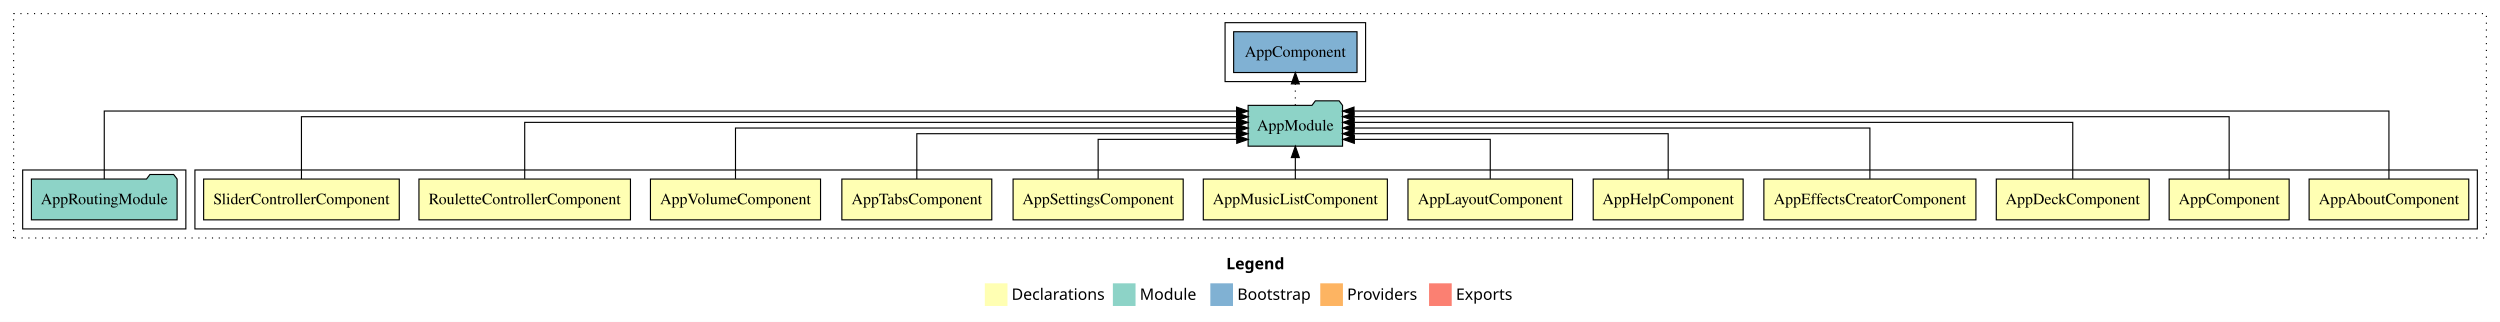
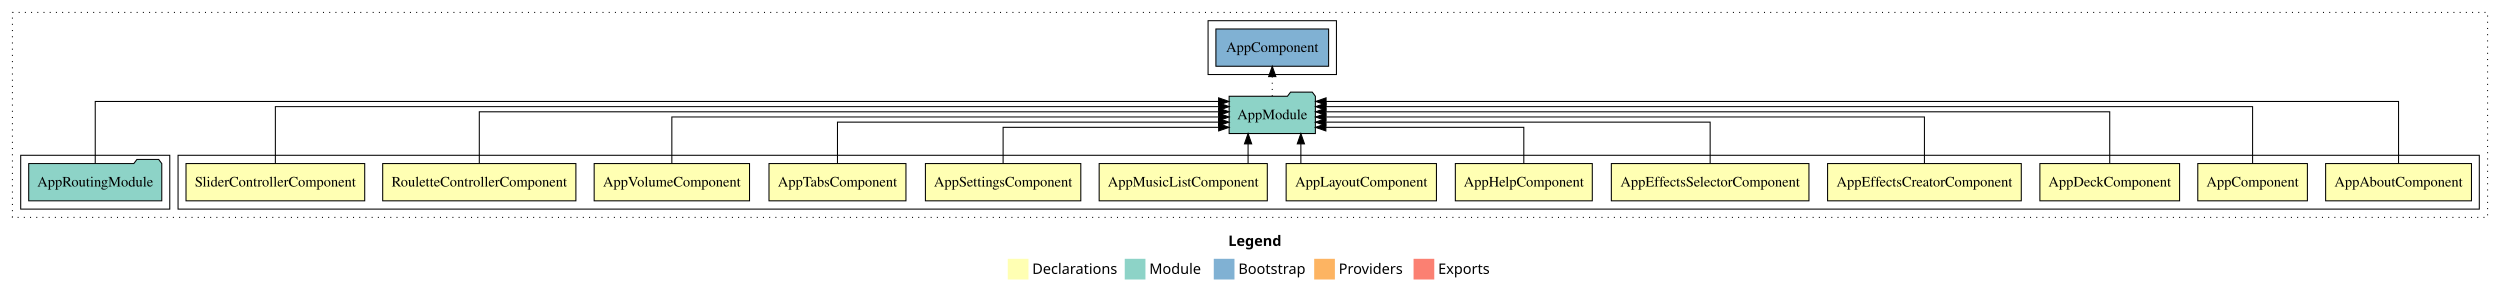
- <svg xmlns="http://www.w3.org/2000/svg" width="2206pt" height="284pt" viewBox="0.00 0.00 2206.00 284.00">
+ <svg xmlns="http://www.w3.org/2000/svg" width="2415pt" height="284pt" viewBox="0.00 0.00 2415.00 284.00">
  <g id="graph0" class="graph" transform="scale(1 1) rotate(0) translate(4 280)">
-     <polygon fill="#ffffff" stroke="transparent" points="-4,4 -4,-280 2202,-280 2202,4 -4,4" />
-     <text text-anchor="start" x="1078.009" y="-42.4" font-family="sans-serif" font-weight="bold" font-size="14.00" fill="#000000">Legend</text>
-     <polygon fill="#ffffb3" stroke="transparent" points="865,-10 865,-30 885,-30 885,-10 865,-10" />
-     <text text-anchor="start" x="888.629" y="-15.4" font-family="sans-serif" font-size="14.00" fill="#000000">  Declarations</text>
-     <polygon fill="#8dd3c7" stroke="transparent" points="978,-10 978,-30 998,-30 998,-10 978,-10" />
-     <text text-anchor="start" x="1001.725" y="-15.4" font-family="sans-serif" font-size="14.00" fill="#000000">  Module</text>
-     <polygon fill="#80b1d3" stroke="transparent" points="1064,-10 1064,-30 1084,-30 1084,-10 1064,-10" />
-     <text text-anchor="start" x="1087.781" y="-15.4" font-family="sans-serif" font-size="14.00" fill="#000000">  Bootstrap</text>
-     <polygon fill="#fdb462" stroke="transparent" points="1161,-10 1161,-30 1181,-30 1181,-10 1161,-10" />
-     <text text-anchor="start" x="1184.673" y="-15.4" font-family="sans-serif" font-size="14.00" fill="#000000">  Providers</text>
-     <polygon fill="#fb8072" stroke="transparent" points="1257,-10 1257,-30 1277,-30 1277,-10 1257,-10" />
-     <text text-anchor="start" x="1280.726" y="-15.4" font-family="sans-serif" font-size="14.00" fill="#000000">  Exports</text>
+     <polygon fill="#ffffff" stroke="transparent" points="-4,4 -4,-280 2411,-280 2411,4 -4,4" />
+     <text text-anchor="start" x="1182.509" y="-42.4" font-family="sans-serif" font-weight="bold" font-size="14.00" fill="#000000">Legend</text>
+     <polygon fill="#ffffb3" stroke="transparent" points="969.5,-10 969.5,-30 989.5,-30 989.5,-10 969.5,-10" />
+     <text text-anchor="start" x="993.129" y="-15.4" font-family="sans-serif" font-size="14.00" fill="#000000">  Declarations</text>
+     <polygon fill="#8dd3c7" stroke="transparent" points="1082.5,-10 1082.5,-30 1102.5,-30 1102.5,-10 1082.5,-10" />
+     <text text-anchor="start" x="1106.225" y="-15.4" font-family="sans-serif" font-size="14.00" fill="#000000">  Module</text>
+     <polygon fill="#80b1d3" stroke="transparent" points="1168.5,-10 1168.5,-30 1188.5,-30 1188.5,-10 1168.5,-10" />
+     <text text-anchor="start" x="1192.281" y="-15.4" font-family="sans-serif" font-size="14.00" fill="#000000">  Bootstrap</text>
+     <polygon fill="#fdb462" stroke="transparent" points="1265.5,-10 1265.5,-30 1285.5,-30 1285.5,-10 1265.5,-10" />
+     <text text-anchor="start" x="1289.173" y="-15.4" font-family="sans-serif" font-size="14.00" fill="#000000">  Providers</text>
+     <polygon fill="#fb8072" stroke="transparent" points="1361.5,-10 1361.5,-30 1381.5,-30 1381.5,-10 1361.5,-10" />
+     <text text-anchor="start" x="1385.226" y="-15.4" font-family="sans-serif" font-size="14.00" fill="#000000">  Exports</text>
    <g id="clust1" class="cluster">
-       <polygon fill="none" stroke="#000000" stroke-dasharray="1,5" points="8,-70 8,-268 2190,-268 2190,-70 8,-70" />
+       <polygon fill="none" stroke="#000000" stroke-dasharray="1,5" points="8,-70 8,-268 2399,-268 2399,-70 8,-70" />
    </g>
    <g id="clust2" class="cluster">
-       <polygon fill="none" stroke="#000000" points="168,-78 168,-130 2182,-130 2182,-78 168,-78" />
+       <polygon fill="none" stroke="#000000" points="168,-78 168,-130 2391,-130 2391,-78 168,-78" />
    </g>
-     <g id="clust15" class="cluster">
+     <g id="clust16" class="cluster">
      <polygon fill="none" stroke="#000000" points="16,-78 16,-130 160,-130 160,-78 16,-78" />
    </g>
-     <g id="clust17" class="cluster">
-       <polygon fill="none" stroke="#000000" points="1077,-208 1077,-260 1201,-260 1201,-208 1077,-208" />
+     <g id="clust18" class="cluster">
+       <polygon fill="none" stroke="#000000" points="1163,-208 1163,-260 1287,-260 1287,-208 1163,-208" />
    </g>
    <g id="node1" class="node">
-       <polygon fill="#ffffb3" stroke="#000000" points="2174.437,-122 2033.563,-122 2033.563,-86 2174.437,-86 2174.437,-122" />
-       <text text-anchor="middle" x="2104" y="-99.8" font-family="Times,serif" font-size="14.00" fill="#000000">AppAboutComponent</text>
+       <polygon fill="#ffffb3" stroke="#000000" points="2383.437,-122 2242.563,-122 2242.563,-86 2383.437,-86 2383.437,-122" />
+       <text text-anchor="middle" x="2313" y="-99.8" font-family="Times,serif" font-size="14.00" fill="#000000">AppAboutComponent</text>
    </g>
-     <g id="node13" class="node">
-       <polygon fill="#8dd3c7" stroke="#000000" points="1180.657,-187 1177.657,-191 1156.657,-191 1153.657,-187 1097.343,-187 1097.343,-151 1180.657,-151 1180.657,-187" />
-       <text text-anchor="middle" x="1139" y="-164.8" font-family="Times,serif" font-size="14.00" fill="#000000">AppModule</text>
+     <g id="node14" class="node">
+       <polygon fill="#8dd3c7" stroke="#000000" points="1266.657,-187 1263.657,-191 1242.657,-191 1239.657,-187 1183.343,-187 1183.343,-151 1266.657,-151 1266.657,-187" />
+       <text text-anchor="middle" x="1225" y="-164.8" font-family="Times,serif" font-size="14.00" fill="#000000">AppModule</text>
    </g>
    <g id="edge1" class="edge">
-       <path fill="none" stroke="#000000" d="M2104,-122.091C2104,-145.133 2104,-182 2104,-182 2104,-182 1190.775,-182 1190.775,-182" />
-       <polygon fill="#000000" stroke="#000000" points="1190.775,-178.5 1180.775,-182 1190.774,-185.5 1190.775,-178.5" />
+       <path fill="none" stroke="#000000" d="M2313,-122.091C2313,-145.133 2313,-182 2313,-182 2313,-182 1276.984,-182 1276.984,-182" />
+       <polygon fill="#000000" stroke="#000000" points="1276.984,-178.5 1266.984,-182 1276.984,-185.5 1276.984,-178.5" />
    </g>
    <g id="node2" class="node">
-       <polygon fill="#ffffb3" stroke="#000000" points="2015.94,-122 1910.06,-122 1910.06,-86 2015.94,-86 2015.94,-122" />
-       <text text-anchor="middle" x="1963" y="-99.8" font-family="Times,serif" font-size="14.00" fill="#000000">AppComponent</text>
+       <polygon fill="#ffffb3" stroke="#000000" points="2224.94,-122 2119.06,-122 2119.06,-86 2224.94,-86 2224.94,-122" />
+       <text text-anchor="middle" x="2172" y="-99.8" font-family="Times,serif" font-size="14.00" fill="#000000">AppComponent</text>
    </g>
    <g id="edge2" class="edge">
-       <path fill="none" stroke="#000000" d="M1963,-122.045C1963,-143.662 1963,-177 1963,-177 1963,-177 1190.711,-177 1190.711,-177" />
-       <polygon fill="#000000" stroke="#000000" points="1190.711,-173.5 1180.711,-177 1190.711,-180.5 1190.711,-173.5" />
+       <path fill="none" stroke="#000000" d="M2172,-122.045C2172,-143.662 2172,-177 2172,-177 2172,-177 1276.913,-177 1276.913,-177" />
+       <polygon fill="#000000" stroke="#000000" points="1276.913,-173.5 1266.913,-177 1276.913,-180.5 1276.913,-173.5" />
    </g>
    <g id="node3" class="node">
-       <polygon fill="#ffffb3" stroke="#000000" points="1892.475,-122 1757.525,-122 1757.525,-86 1892.475,-86 1892.475,-122" />
-       <text text-anchor="middle" x="1825" y="-99.8" font-family="Times,serif" font-size="14.00" fill="#000000">AppDeckComponent</text>
+       <polygon fill="#ffffb3" stroke="#000000" points="2101.475,-122 1966.525,-122 1966.525,-86 2101.475,-86 2101.475,-122" />
+       <text text-anchor="middle" x="2034" y="-99.8" font-family="Times,serif" font-size="14.00" fill="#000000">AppDeckComponent</text>
    </g>
    <g id="edge3" class="edge">
-       <path fill="none" stroke="#000000" d="M1825,-122.223C1825,-142.365 1825,-172 1825,-172 1825,-172 1190.88,-172 1190.88,-172" />
-       <polygon fill="#000000" stroke="#000000" points="1190.88,-168.5 1180.88,-172 1190.88,-175.5 1190.88,-168.5" />
+       <path fill="none" stroke="#000000" d="M2034,-122.223C2034,-142.365 2034,-172 2034,-172 2034,-172 1276.792,-172 1276.792,-172" />
+       <polygon fill="#000000" stroke="#000000" points="1276.792,-168.5 1266.792,-172 1276.792,-175.5 1276.792,-168.5" />
    </g>
    <g id="node4" class="node">
-       <polygon fill="#ffffb3" stroke="#000000" points="1739.555,-122 1552.445,-122 1552.445,-86 1739.555,-86 1739.555,-122" />
-       <text text-anchor="middle" x="1646" y="-99.8" font-family="Times,serif" font-size="14.00" fill="#000000">AppEffectsCreatorComponent</text>
+       <polygon fill="#ffffb3" stroke="#000000" points="1948.555,-122 1761.445,-122 1761.445,-86 1948.555,-86 1948.555,-122" />
+       <text text-anchor="middle" x="1855" y="-99.8" font-family="Times,serif" font-size="14.00" fill="#000000">AppEffectsCreatorComponent</text>
    </g>
    <g id="edge4" class="edge">
-       <path fill="none" stroke="#000000" d="M1646,-122.222C1646,-140.828 1646,-167 1646,-167 1646,-167 1190.921,-167 1190.921,-167" />
-       <polygon fill="#000000" stroke="#000000" points="1190.921,-163.5 1180.921,-167 1190.921,-170.5 1190.921,-163.5" />
+       <path fill="none" stroke="#000000" d="M1855,-122.222C1855,-140.828 1855,-167 1855,-167 1855,-167 1276.824,-167 1276.824,-167" />
+       <polygon fill="#000000" stroke="#000000" points="1276.824,-163.5 1266.824,-167 1276.824,-170.5 1276.824,-163.5" />
    </g>
    <g id="node5" class="node">
+       <polygon fill="#ffffb3" stroke="#000000" points="1743.445,-122 1552.555,-122 1552.555,-86 1743.445,-86 1743.445,-122" />
+       <text text-anchor="middle" x="1648" y="-99.8" font-family="Times,serif" font-size="14.00" fill="#000000">AppEffectsSelectorComponent</text>
+     </g>
+     <g id="edge5" class="edge">
+       <path fill="none" stroke="#000000" d="M1648,-122.034C1648,-139.06 1648,-162 1648,-162 1648,-162 1276.716,-162 1276.716,-162" />
+       <polygon fill="#000000" stroke="#000000" points="1276.717,-158.5 1266.716,-162 1276.716,-165.5 1276.717,-158.5" />
+     </g>
+     <g id="node6" class="node">
      <polygon fill="#ffffb3" stroke="#000000" points="1534.151,-122 1401.849,-122 1401.849,-86 1534.151,-86 1534.151,-122" />
      <text text-anchor="middle" x="1468" y="-99.8" font-family="Times,serif" font-size="14.00" fill="#000000">AppHelpComponent</text>
    </g>
-     <g id="edge5" class="edge">
-       <path fill="none" stroke="#000000" d="M1468,-122.034C1468,-139.06 1468,-162 1468,-162 1468,-162 1190.668,-162 1190.668,-162" />
-       <polygon fill="#000000" stroke="#000000" points="1190.668,-158.5 1180.668,-162 1190.668,-165.5 1190.668,-158.5" />
+     <g id="edge6" class="edge">
+       <path fill="none" stroke="#000000" d="M1468,-122.24C1468,-137.571 1468,-157 1468,-157 1468,-157 1276.773,-157 1276.773,-157" />
+       <polygon fill="#000000" stroke="#000000" points="1276.773,-153.5 1266.773,-157 1276.773,-160.5 1276.773,-153.5" />
    </g>
-     <g id="node6" class="node">
+     <g id="node7" class="node">
      <polygon fill="#ffffb3" stroke="#000000" points="1383.597,-122 1238.403,-122 1238.403,-86 1383.597,-86 1383.597,-122" />
      <text text-anchor="middle" x="1311" y="-99.8" font-family="Times,serif" font-size="14.00" fill="#000000">AppLayoutComponent</text>
    </g>
-     <g id="edge6" class="edge">
-       <path fill="none" stroke="#000000" d="M1311,-122.24C1311,-137.571 1311,-157 1311,-157 1311,-157 1191.076,-157 1191.076,-157" />
-       <polygon fill="#000000" stroke="#000000" points="1191.076,-153.5 1181.076,-157 1191.076,-160.5 1191.076,-153.5" />
+     <g id="edge7" class="edge">
+       <path fill="none" stroke="#000000" d="M1252.64,-122.106C1252.64,-122.106 1252.64,-140.991 1252.64,-140.991" />
+       <polygon fill="#000000" stroke="#000000" points="1249.14,-140.991 1252.64,-150.991 1256.14,-140.991 1249.14,-140.991" />
    </g>
-     <g id="node7" class="node">
+     <g id="node8" class="node">
      <polygon fill="#ffffb3" stroke="#000000" points="1220.212,-122 1057.788,-122 1057.788,-86 1220.212,-86 1220.212,-122" />
      <text text-anchor="middle" x="1139" y="-99.8" font-family="Times,serif" font-size="14.00" fill="#000000">AppMusicListComponent</text>
    </g>
-     <g id="edge7" class="edge">
-       <path fill="none" stroke="#000000" d="M1139,-122.106C1139,-122.106 1139,-140.991 1139,-140.991" />
-       <polygon fill="#000000" stroke="#000000" points="1135.5,-140.991 1139,-150.991 1142.5,-140.991 1135.5,-140.991" />
+     <g id="edge8" class="edge">
+       <path fill="none" stroke="#000000" d="M1201.639,-122.106C1201.639,-122.106 1201.639,-140.991 1201.639,-140.991" />
+       <polygon fill="#000000" stroke="#000000" points="1198.139,-140.991 1201.639,-150.991 1205.139,-140.991 1198.139,-140.991" />
    </g>
-     <g id="node8" class="node">
+     <g id="node9" class="node">
      <polygon fill="#ffffb3" stroke="#000000" points="1040.053,-122 889.947,-122 889.947,-86 1040.053,-86 1040.053,-122" />
      <text text-anchor="middle" x="965" y="-99.8" font-family="Times,serif" font-size="14.00" fill="#000000">AppSettingsComponent</text>
    </g>
-     <g id="edge8" class="edge">
-       <path fill="none" stroke="#000000" d="M965,-122.24C965,-137.571 965,-157 965,-157 965,-157 1087.323,-157 1087.323,-157" />
-       <polygon fill="#000000" stroke="#000000" points="1087.323,-160.5 1097.323,-157 1087.323,-153.5 1087.323,-160.5" />
+     <g id="edge9" class="edge">
+       <path fill="none" stroke="#000000" d="M965,-122.24C965,-137.571 965,-157 965,-157 965,-157 1173.226,-157 1173.226,-157" />
+       <polygon fill="#000000" stroke="#000000" points="1173.226,-160.5 1183.226,-157 1173.226,-153.5 1173.226,-160.5" />
    </g>
-     <g id="node9" class="node">
+     <g id="node10" class="node">
      <polygon fill="#ffffb3" stroke="#000000" points="871.151,-122 738.849,-122 738.849,-86 871.151,-86 871.151,-122" />
      <text text-anchor="middle" x="805" y="-99.8" font-family="Times,serif" font-size="14.00" fill="#000000">AppTabsComponent</text>
    </g>
-     <g id="edge9" class="edge">
-       <path fill="none" stroke="#000000" d="M805,-122.034C805,-139.06 805,-162 805,-162 805,-162 1087.037,-162 1087.037,-162" />
-       <polygon fill="#000000" stroke="#000000" points="1087.037,-165.5 1097.037,-162 1087.037,-158.5 1087.037,-165.5" />
+     <g id="edge10" class="edge">
+       <path fill="none" stroke="#000000" d="M805,-122.034C805,-139.06 805,-162 805,-162 805,-162 1173.193,-162 1173.193,-162" />
+       <polygon fill="#000000" stroke="#000000" points="1173.193,-165.5 1183.193,-162 1173.193,-158.5 1173.193,-165.5" />
    </g>
-     <g id="node10" class="node">
+     <g id="node11" class="node">
      <polygon fill="#ffffb3" stroke="#000000" points="720.042,-122 569.958,-122 569.958,-86 720.042,-86 720.042,-122" />
      <text text-anchor="middle" x="645" y="-99.8" font-family="Times,serif" font-size="14.00" fill="#000000">AppVolumeComponent</text>
    </g>
-     <g id="edge10" class="edge">
-       <path fill="none" stroke="#000000" d="M645,-122.222C645,-140.828 645,-167 645,-167 645,-167 1087.308,-167 1087.308,-167" />
-       <polygon fill="#000000" stroke="#000000" points="1087.308,-170.5 1097.308,-167 1087.308,-163.5 1087.308,-170.5" />
+     <g id="edge11" class="edge">
+       <path fill="none" stroke="#000000" d="M645,-122.222C645,-140.828 645,-167 645,-167 645,-167 1173.288,-167 1173.288,-167" />
+       <polygon fill="#000000" stroke="#000000" points="1173.288,-170.5 1183.288,-167 1173.288,-163.5 1173.288,-170.5" />
    </g>
-     <g id="node11" class="node">
+     <g id="node12" class="node">
      <polygon fill="#ffffb3" stroke="#000000" points="552.314,-122 365.685,-122 365.685,-86 552.314,-86 552.314,-122" />
      <text text-anchor="middle" x="459" y="-99.8" font-family="Times,serif" font-size="14.00" fill="#000000">RouletteControllerComponent</text>
    </g>
-     <g id="edge11" class="edge">
-       <path fill="none" stroke="#000000" d="M459,-122.223C459,-142.365 459,-172 459,-172 459,-172 1087.232,-172 1087.232,-172" />
-       <polygon fill="#000000" stroke="#000000" points="1087.232,-175.5 1097.232,-172 1087.232,-168.5 1087.232,-175.5" />
+     <g id="edge12" class="edge">
+       <path fill="none" stroke="#000000" d="M459,-122.223C459,-142.365 459,-172 459,-172 459,-172 1173.273,-172 1173.273,-172" />
+       <polygon fill="#000000" stroke="#000000" points="1173.273,-175.5 1183.273,-172 1173.273,-168.5 1173.273,-175.5" />
    </g>
-     <g id="node12" class="node">
+     <g id="node13" class="node">
      <polygon fill="#ffffb3" stroke="#000000" points="348.316,-122 175.684,-122 175.684,-86 348.316,-86 348.316,-122" />
      <text text-anchor="middle" x="262" y="-99.8" font-family="Times,serif" font-size="14.00" fill="#000000">SliderControllerComponent</text>
    </g>
-     <g id="edge12" class="edge">
-       <path fill="none" stroke="#000000" d="M262,-122.045C262,-143.662 262,-177 262,-177 262,-177 1087.291,-177 1087.291,-177" />
-       <polygon fill="#000000" stroke="#000000" points="1087.291,-180.5 1097.291,-177 1087.29,-173.5 1087.291,-180.5" />
+     <g id="edge13" class="edge">
+       <path fill="none" stroke="#000000" d="M262,-122.045C262,-143.662 262,-177 262,-177 262,-177 1173.312,-177 1173.312,-177" />
+       <polygon fill="#000000" stroke="#000000" points="1173.312,-180.5 1183.312,-177 1173.312,-173.5 1173.312,-180.5" />
+     </g>
+     <g id="node16" class="node">
+       <polygon fill="#80b1d3" stroke="#000000" points="1279.439,-252 1170.561,-252 1170.561,-216 1279.439,-216 1279.439,-252" />
+       <text text-anchor="middle" x="1225" y="-229.8" font-family="Times,serif" font-size="14.00" fill="#000000">AppComponent </text>
+     </g>
+     <g id="edge15" class="edge">
+       <path fill="none" stroke="#000000" stroke-dasharray="1,5" d="M1225,-187.106C1225,-187.106 1225,-205.991 1225,-205.991" />
+       <polygon fill="#000000" stroke="#000000" points="1221.5,-205.991 1225,-215.991 1228.5,-205.991 1221.5,-205.991" />
    </g>
    <g id="node15" class="node">
-       <polygon fill="#80b1d3" stroke="#000000" points="1193.439,-252 1084.561,-252 1084.561,-216 1193.439,-216 1193.439,-252" />
-       <text text-anchor="middle" x="1139" y="-229.8" font-family="Times,serif" font-size="14.00" fill="#000000">AppComponent </text>
-     </g>
-     <g id="edge14" class="edge">
-       <path fill="none" stroke="#000000" stroke-dasharray="1,5" d="M1139,-187.106C1139,-187.106 1139,-205.991 1139,-205.991" />
-       <polygon fill="#000000" stroke="#000000" points="1135.5,-205.991 1139,-215.991 1142.5,-205.991 1135.5,-205.991" />
-     </g>
-     <g id="node14" class="node">
      <polygon fill="#8dd3c7" stroke="#000000" points="152.274,-122 149.274,-126 128.274,-126 125.274,-122 23.726,-122 23.726,-86 152.274,-86 152.274,-122" />
      <text text-anchor="middle" x="88" y="-99.8" font-family="Times,serif" font-size="14.00" fill="#000000">AppRoutingModule</text>
    </g>
-     <g id="edge13" class="edge">
-       <path fill="none" stroke="#000000" d="M88,-122.091C88,-145.133 88,-182 88,-182 88,-182 1087.151,-182 1087.151,-182" />
-       <polygon fill="#000000" stroke="#000000" points="1087.151,-185.5 1097.151,-182 1087.151,-178.5 1087.151,-185.5" />
+     <g id="edge14" class="edge">
+       <path fill="none" stroke="#000000" d="M88,-122.091C88,-145.133 88,-182 88,-182 88,-182 1173.185,-182 1173.185,-182" />
+       <polygon fill="#000000" stroke="#000000" points="1173.185,-185.5 1183.185,-182 1173.185,-178.5 1173.185,-185.5" />
    </g>
  </g>
</svg>
